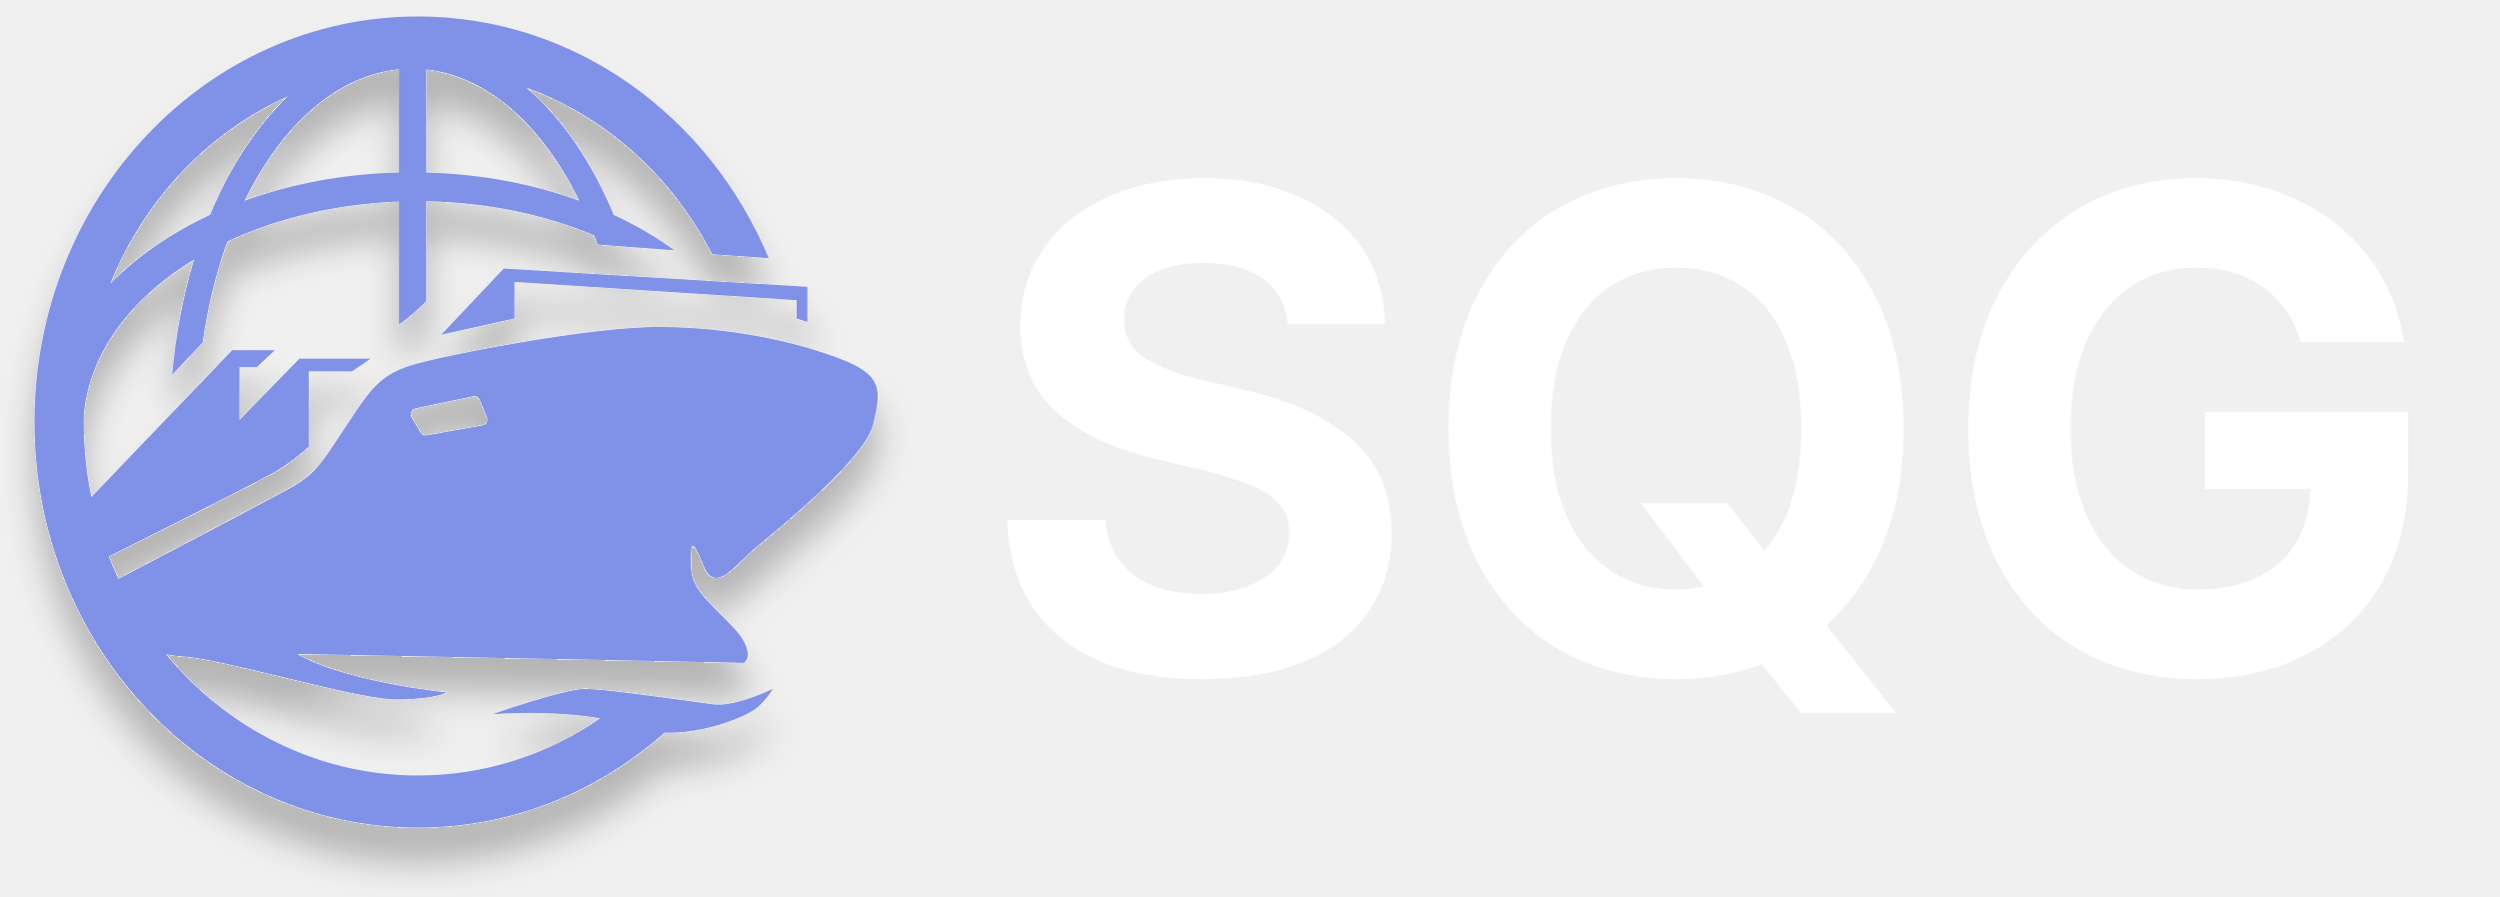
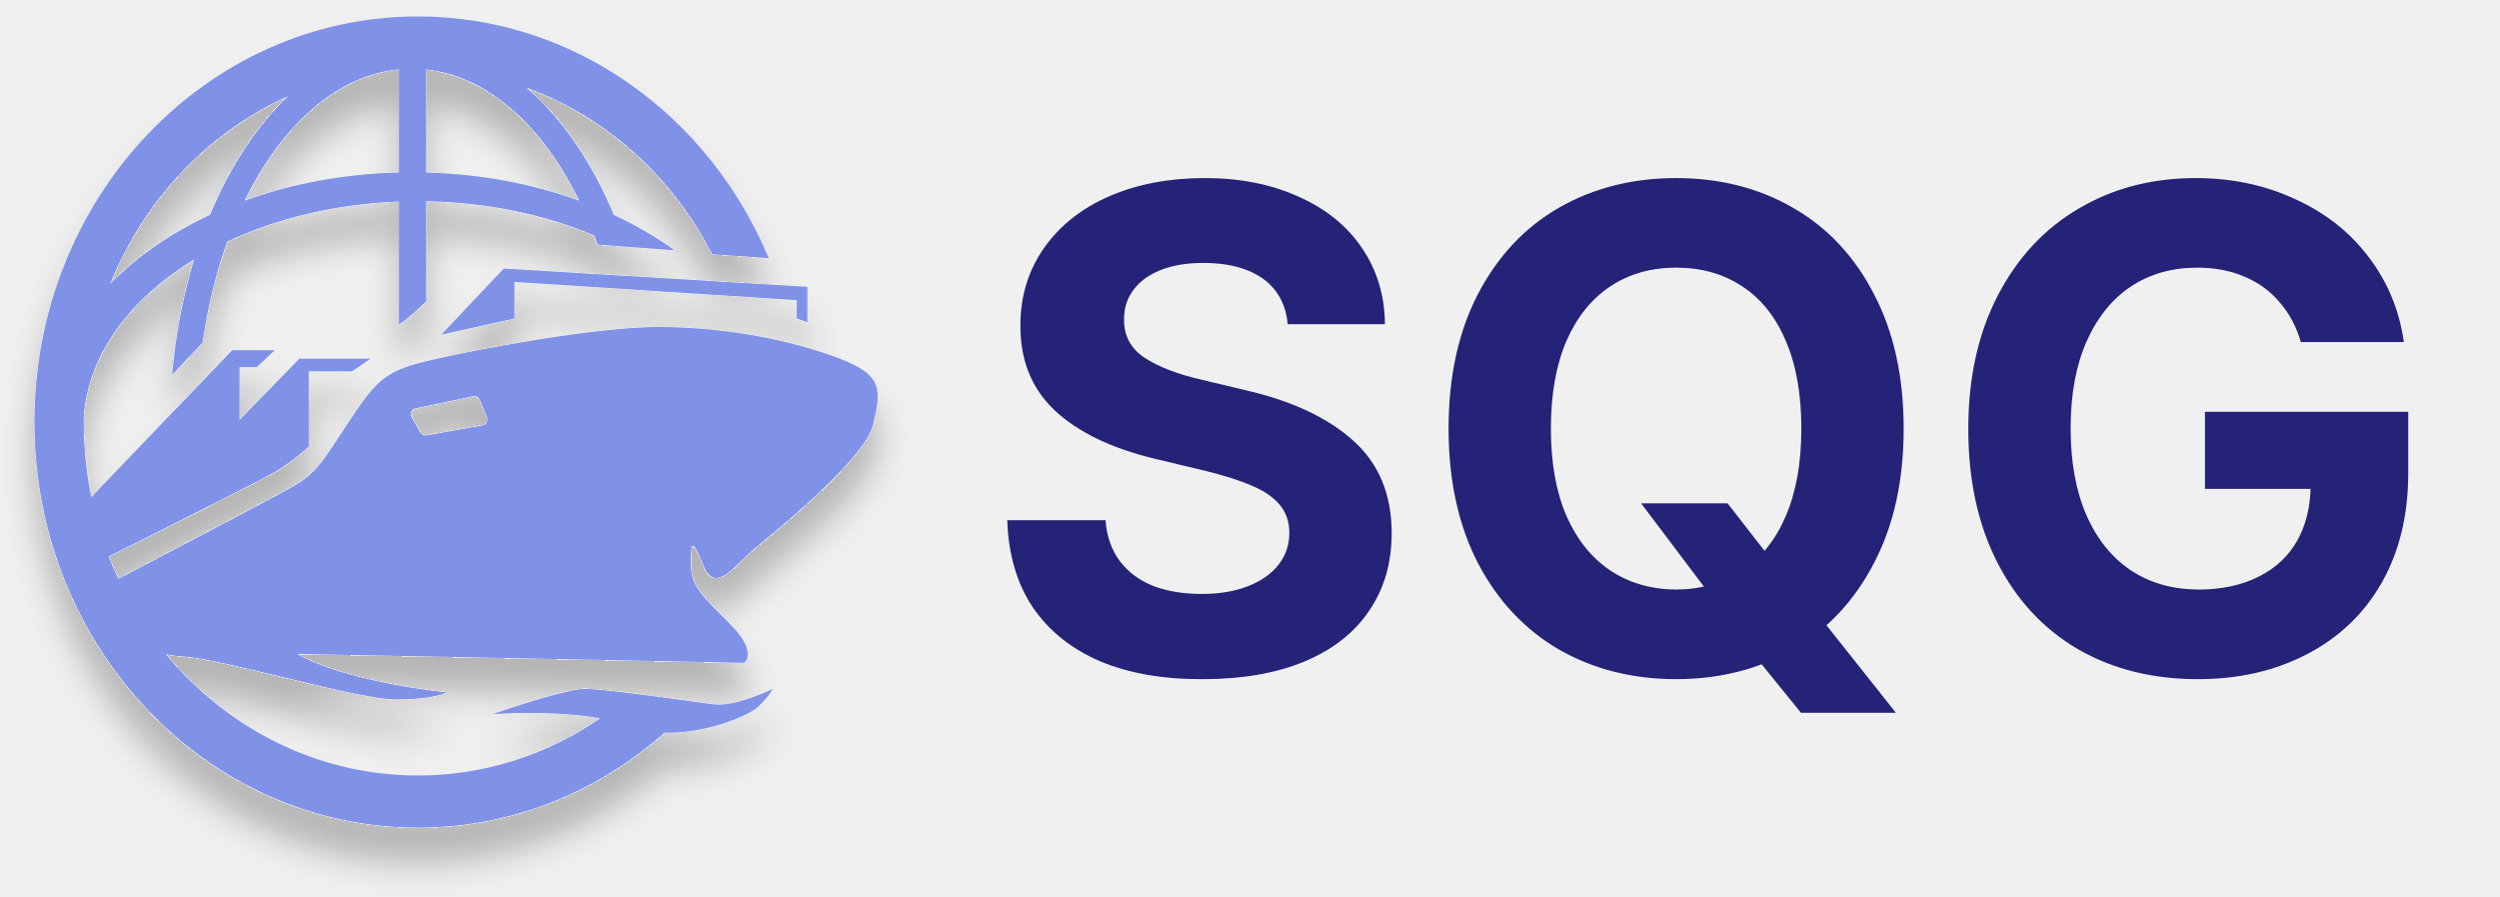
<svg xmlns="http://www.w3.org/2000/svg" width="145" height="52" viewBox="0 0 145 52" fill="none">
-   <path d="M74.715 18.805C74.65 18.049 74.415 17.405 74.012 16.871C73.608 16.337 73.048 15.934 72.332 15.66C71.629 15.387 70.796 15.25 69.832 15.25C68.868 15.25 68.042 15.387 67.352 15.66C66.662 15.934 66.134 16.318 65.769 16.812C65.405 17.294 65.223 17.848 65.223 18.473C65.197 19.436 65.587 20.191 66.394 20.738C67.202 21.272 68.315 21.702 69.734 22.027L72.273 22.633C74.943 23.245 77.019 24.215 78.504 25.543C80.001 26.871 80.75 28.668 80.75 30.934C80.75 32.652 80.314 34.15 79.441 35.426C78.582 36.702 77.326 37.685 75.672 38.375C74.031 39.052 72.072 39.391 69.793 39.391C67.501 39.404 65.516 39.059 63.836 38.355C62.169 37.639 60.867 36.598 59.93 35.23C59.005 33.85 58.51 32.164 58.445 30.172H64.148C64.213 31.096 64.487 31.884 64.969 32.535C65.451 33.173 66.095 33.655 66.902 33.98C67.723 34.293 68.667 34.449 69.734 34.449C70.75 34.449 71.642 34.3 72.41 34C73.178 33.7 73.771 33.284 74.188 32.75C74.604 32.216 74.812 31.598 74.812 30.895C74.812 30.27 74.63 29.736 74.266 29.293C73.901 28.85 73.367 28.479 72.664 28.18C71.974 27.88 71.082 27.594 69.988 27.32L66.883 26.578C64.409 25.966 62.508 25.035 61.18 23.785C59.852 22.522 59.194 20.881 59.207 18.863C59.207 17.184 59.663 15.693 60.574 14.391C61.486 13.088 62.749 12.086 64.363 11.383C65.991 10.68 67.833 10.328 69.891 10.328C71.948 10.328 73.764 10.686 75.34 11.402C76.928 12.105 78.159 13.102 79.031 14.391C79.904 15.68 80.346 17.151 80.359 18.805H74.715ZM100.242 29.195L102.84 32.535L105.281 35.387L110.008 41.344H104.5L101.238 37.32L99.617 35.016L95.223 29.195H100.242ZM110.457 24.859C110.457 27.867 109.884 30.465 108.738 32.652C107.605 34.84 106.036 36.513 104.031 37.672C102.039 38.818 99.78 39.391 97.254 39.391C94.728 39.391 92.462 38.818 90.457 37.672C88.465 36.513 86.896 34.84 85.75 32.652C84.617 30.452 84.051 27.854 84.051 24.859C84.051 21.852 84.617 19.254 85.75 17.066C86.896 14.866 88.465 13.193 90.457 12.047C92.462 10.901 94.728 10.328 97.254 10.328C99.78 10.328 102.039 10.901 104.031 12.047C106.036 13.193 107.605 14.866 108.738 17.066C109.884 19.254 110.457 21.852 110.457 24.859ZM104.52 24.859C104.52 22.867 104.22 21.174 103.621 19.781C103.035 18.388 102.195 17.333 101.102 16.617C100.008 15.888 98.725 15.523 97.254 15.523C95.796 15.523 94.519 15.888 93.426 16.617C92.345 17.333 91.499 18.388 90.887 19.781C90.288 21.174 89.988 22.867 89.988 24.859C89.988 26.838 90.288 28.525 90.887 29.918C91.499 31.298 92.345 32.353 93.426 33.082C94.519 33.811 95.796 34.182 97.254 34.195C98.725 34.182 100.008 33.811 101.102 33.082C102.195 32.353 103.035 31.298 103.621 29.918C104.22 28.525 104.52 26.838 104.52 24.859ZM133.504 19.84C133.243 18.941 132.833 18.173 132.273 17.535C131.727 16.884 131.049 16.389 130.242 16.051C129.435 15.699 128.517 15.523 127.488 15.523C126.03 15.523 124.747 15.888 123.641 16.617C122.547 17.346 121.688 18.414 121.062 19.82C120.451 21.213 120.145 22.887 120.145 24.84C120.145 26.806 120.451 28.486 121.062 29.879C121.674 31.272 122.534 32.34 123.641 33.082C124.747 33.811 126.049 34.182 127.547 34.195C128.888 34.195 130.053 33.948 131.043 33.453C132.033 32.958 132.781 32.262 133.289 31.363C133.797 30.465 134.057 29.404 134.07 28.18L135.281 28.355H127.938V23.883H139.734V27.438C139.734 29.872 139.22 31.995 138.191 33.805C137.163 35.602 135.717 36.982 133.855 37.945C132.007 38.909 129.897 39.391 127.527 39.391C124.884 39.391 122.553 38.805 120.535 37.633C118.53 36.448 116.974 34.762 115.867 32.574C114.76 30.387 114.207 27.822 114.207 24.879C114.207 21.91 114.78 19.326 115.926 17.125C117.072 14.925 118.641 13.245 120.633 12.086C122.625 10.914 124.878 10.328 127.391 10.328C129.487 10.328 131.408 10.732 133.152 11.539C134.91 12.333 136.336 13.453 137.43 14.898C138.536 16.344 139.22 17.991 139.48 19.84H133.504Z" fill="white" />
-   <g filter="url(#filter0_d_302_134)">
+   <path d="M74.715 18.805C74.65 18.049 74.415 17.405 74.012 16.871C73.608 16.337 73.048 15.934 72.332 15.66C71.629 15.387 70.796 15.25 69.832 15.25C68.868 15.25 68.042 15.387 67.352 15.66C66.662 15.934 66.134 16.318 65.769 16.812C65.405 17.294 65.223 17.848 65.223 18.473C65.197 19.436 65.587 20.191 66.394 20.738C67.202 21.272 68.315 21.702 69.734 22.027L72.273 22.633C74.943 23.245 77.019 24.215 78.504 25.543C80.001 26.871 80.75 28.668 80.75 30.934C80.75 32.652 80.314 34.15 79.441 35.426C78.582 36.702 77.326 37.685 75.672 38.375C74.031 39.052 72.072 39.391 69.793 39.391C67.501 39.404 65.516 39.059 63.836 38.355C62.169 37.639 60.867 36.598 59.93 35.23C59.005 33.85 58.51 32.164 58.445 30.172H64.148C64.213 31.096 64.487 31.884 64.969 32.535C65.451 33.173 66.095 33.655 66.902 33.98C67.723 34.293 68.667 34.449 69.734 34.449C70.75 34.449 71.642 34.3 72.41 34C73.178 33.7 73.771 33.284 74.188 32.75C74.604 32.216 74.812 31.598 74.812 30.895C74.812 30.27 74.63 29.736 74.266 29.293C73.901 28.85 73.367 28.479 72.664 28.18C71.974 27.88 71.082 27.594 69.988 27.32L66.883 26.578C64.409 25.966 62.508 25.035 61.18 23.785C59.852 22.522 59.194 20.881 59.207 18.863C59.207 17.184 59.663 15.693 60.574 14.391C61.486 13.088 62.749 12.086 64.363 11.383C65.991 10.68 67.833 10.328 69.891 10.328C71.948 10.328 73.764 10.686 75.34 11.402C76.928 12.105 78.159 13.102 79.031 14.391C79.904 15.68 80.346 17.151 80.359 18.805H74.715ZM100.242 29.195L102.84 32.535L105.281 35.387L110.008 41.344H104.5L101.238 37.32L99.617 35.016L95.223 29.195H100.242ZM110.457 24.859C110.457 27.867 109.884 30.465 108.738 32.652C107.605 34.84 106.036 36.513 104.031 37.672C102.039 38.818 99.78 39.391 97.254 39.391C94.728 39.391 92.462 38.818 90.457 37.672C88.465 36.513 86.896 34.84 85.75 32.652C84.617 30.452 84.051 27.854 84.051 24.859C84.051 21.852 84.617 19.254 85.75 17.066C86.896 14.866 88.465 13.193 90.457 12.047C92.462 10.901 94.728 10.328 97.254 10.328C99.78 10.328 102.039 10.901 104.031 12.047C106.036 13.193 107.605 14.866 108.738 17.066C109.884 19.254 110.457 21.852 110.457 24.859ZM104.52 24.859C104.52 22.867 104.22 21.174 103.621 19.781C103.035 18.388 102.195 17.333 101.102 16.617C100.008 15.888 98.725 15.523 97.254 15.523C95.796 15.523 94.519 15.888 93.426 16.617C92.345 17.333 91.499 18.388 90.887 19.781C90.288 21.174 89.988 22.867 89.988 24.859C89.988 26.838 90.288 28.525 90.887 29.918C91.499 31.298 92.345 32.353 93.426 33.082C94.519 33.811 95.796 34.182 97.254 34.195C98.725 34.182 100.008 33.811 101.102 33.082C102.195 32.353 103.035 31.298 103.621 29.918C104.22 28.525 104.52 26.838 104.52 24.859ZM133.504 19.84C133.243 18.941 132.833 18.173 132.273 17.535C131.727 16.884 131.049 16.389 130.242 16.051C129.435 15.699 128.517 15.523 127.488 15.523C126.03 15.523 124.747 15.888 123.641 16.617C122.547 17.346 121.688 18.414 121.062 19.82C120.451 21.213 120.145 22.887 120.145 24.84C120.145 26.806 120.451 28.486 121.062 29.879C121.674 31.272 122.534 32.34 123.641 33.082C124.747 33.811 126.049 34.182 127.547 34.195C128.888 34.195 130.053 33.948 131.043 33.453C132.033 32.958 132.781 32.262 133.289 31.363C133.797 30.465 134.057 29.404 134.07 28.18L135.281 28.355H127.938V23.883H139.734V27.438C139.734 29.872 139.22 31.995 138.191 33.805C137.163 35.602 135.717 36.982 133.855 37.945C132.007 38.909 129.897 39.391 127.527 39.391C124.884 39.391 122.553 38.805 120.535 37.633C118.53 36.448 116.974 34.762 115.867 32.574C114.76 30.387 114.207 27.822 114.207 24.879C114.207 21.91 114.78 19.326 115.926 17.125C117.072 14.925 118.641 13.245 120.633 12.086C122.625 10.914 124.878 10.328 127.391 10.328C129.487 10.328 131.408 10.732 133.152 11.539C134.91 12.333 136.336 13.453 137.43 14.898C138.536 16.344 139.22 17.991 139.48 19.84H133.504Z" fill="#242377" />
+   <g filter="url(#filter0_d_352_37)">
    <path fill-rule="evenodd" clip-rule="evenodd" d="M28.575 41.425C29.893 41.319 32.596 41.264 34.82 41.666C31.779 43.761 28.149 44.978 24.249 44.978C18.415 44.978 13.183 42.254 9.629 37.944C9.877 37.995 10.195 38.045 10.652 38.076C11.77 38.153 14.042 38.701 16.374 39.263C19.037 39.906 21.78 40.567 22.974 40.567C24.766 40.567 25.678 40.295 25.91 40.159C23.787 39.94 19.41 39.209 17.255 37.931C25.092 38.08 36.513 38.309 43.175 38.444C43.433 38.253 43.662 37.57 42.519 36.361C42.248 36.075 41.992 35.817 41.755 35.579C40.745 34.563 40.085 33.9 40.085 32.808C40.085 31.461 40.124 31.093 40.819 32.808C41.363 34.15 42.191 33.343 43.117 32.438C43.375 32.187 43.64 31.928 43.909 31.706C43.967 31.658 44.034 31.603 44.108 31.542C45.61 30.306 50.227 26.507 50.669 24.6C51.132 22.599 51.248 21.741 48.622 20.761C45.995 19.781 42.442 19.005 38.386 18.964C34.33 18.923 25.562 20.639 23.785 21.21C22.03 21.775 21.443 22.659 20.2 24.53L20.154 24.6C20.005 24.825 19.866 25.036 19.737 25.233C18.76 26.719 18.271 27.463 17.18 28.112C16.336 28.614 10.746 31.549 6.868 33.576C6.668 33.151 6.482 32.717 6.311 32.276C9.742 30.56 15.194 27.818 15.944 27.377C16.778 26.887 17.605 26.192 17.914 25.907V21.537H20.425L21.506 20.802H17.373L13.897 24.355V21.292H14.901L15.944 20.312H13.472L5.297 28.833C5.01 27.429 4.858 25.972 4.858 24.477C4.858 24.334 4.86 24.191 4.863 24.049L4.865 24.048C5.179 20.477 7.587 17.289 11.266 15.043C10.634 17.115 10.196 19.365 9.99 21.733L11.756 19.874C12.049 17.779 12.537 15.806 13.187 14.011C16.044 12.665 19.459 11.827 23.149 11.689V18.816C23.597 18.532 24.149 18.048 24.732 17.474V11.673C28.307 11.735 31.641 12.453 34.484 13.656C34.55 13.831 34.615 14.008 34.678 14.187L39.14 14.519C38.075 13.748 36.892 13.059 35.612 12.464C34.331 9.382 32.585 6.835 30.534 5.078C35.175 6.758 39.021 10.247 41.321 14.748L44.607 14.975C41.154 6.717 33.338 0.955 24.249 0.955C11.961 0.955 2 11.486 2 24.477C2 37.468 11.961 48 24.249 48C29.695 48 34.684 45.931 38.552 42.496C40.969 42.566 43.398 41.502 43.909 41.057C44.435 40.6 44.746 40.132 44.837 39.955C44.115 40.309 42.418 40.984 41.399 40.853C41.121 40.818 40.666 40.755 40.113 40.678C38.131 40.404 34.88 39.955 33.944 39.955C32.986 39.955 29.965 40.935 28.575 41.425ZM6.397 16.459C7.943 14.881 9.912 13.522 12.19 12.463C13.353 9.666 14.899 7.31 16.707 5.585C12.077 7.654 8.365 11.57 6.397 16.459ZM29.231 15.575L25.601 19.413L29.849 18.474V16.351L46.227 17.412V18.474L46.845 18.678V16.636L29.231 15.575ZM27.468 22.979L24.094 23.686C23.87 23.733 23.759 24.002 23.88 24.207L24.403 25.098C24.473 25.216 24.604 25.279 24.735 25.256L28.007 24.673C28.217 24.636 28.337 24.4 28.252 24.194L27.83 23.179C27.769 23.031 27.618 22.948 27.468 22.979ZM23.149 10.005C19.928 10.084 16.889 10.665 14.188 11.641C16.326 7.271 19.529 4.373 23.149 4.018V10.005ZM24.732 10.007V4.027C28.319 4.415 31.492 7.303 33.614 11.642C30.935 10.673 27.924 10.093 24.732 10.007Z" fill="#8091E8" />
  </g>
  <defs>
-     <filter id="filter0_d_302_134" x="0" y="0.955" width="52.929" height="51.045" filterUnits="userSpaceOnUse" color-interpolation-filters="sRGB">
+     <filter id="filter0_d_352_37" x="0" y="0.955" width="52.929" height="51.045" filterUnits="userSpaceOnUse" color-interpolation-filters="sRGB">
      <feFlood flood-opacity="0" result="BackgroundImageFix" />
      <feColorMatrix in="SourceAlpha" type="matrix" values="0 0 0 0 0 0 0 0 0 0 0 0 0 0 0 0 0 0 127 0" result="hardAlpha" />
      <feOffset dy="2" />
      <feGaussianBlur stdDeviation="1" />
      <feComposite in2="hardAlpha" operator="out" />
      <feColorMatrix type="matrix" values="0 0 0 0 0 0 0 0 0 0 0 0 0 0 0 0 0 0 0.25 0" />
-       <feBlend mode="normal" in2="BackgroundImageFix" result="effect1_dropShadow_302_134" />
-       <feBlend mode="normal" in="SourceGraphic" in2="effect1_dropShadow_302_134" result="shape" />
+       <feBlend mode="normal" in2="BackgroundImageFix" result="effect1_dropShadow_352_37" />
+       <feBlend mode="normal" in="SourceGraphic" in2="effect1_dropShadow_352_37" result="shape" />
    </filter>
  </defs>
</svg>
